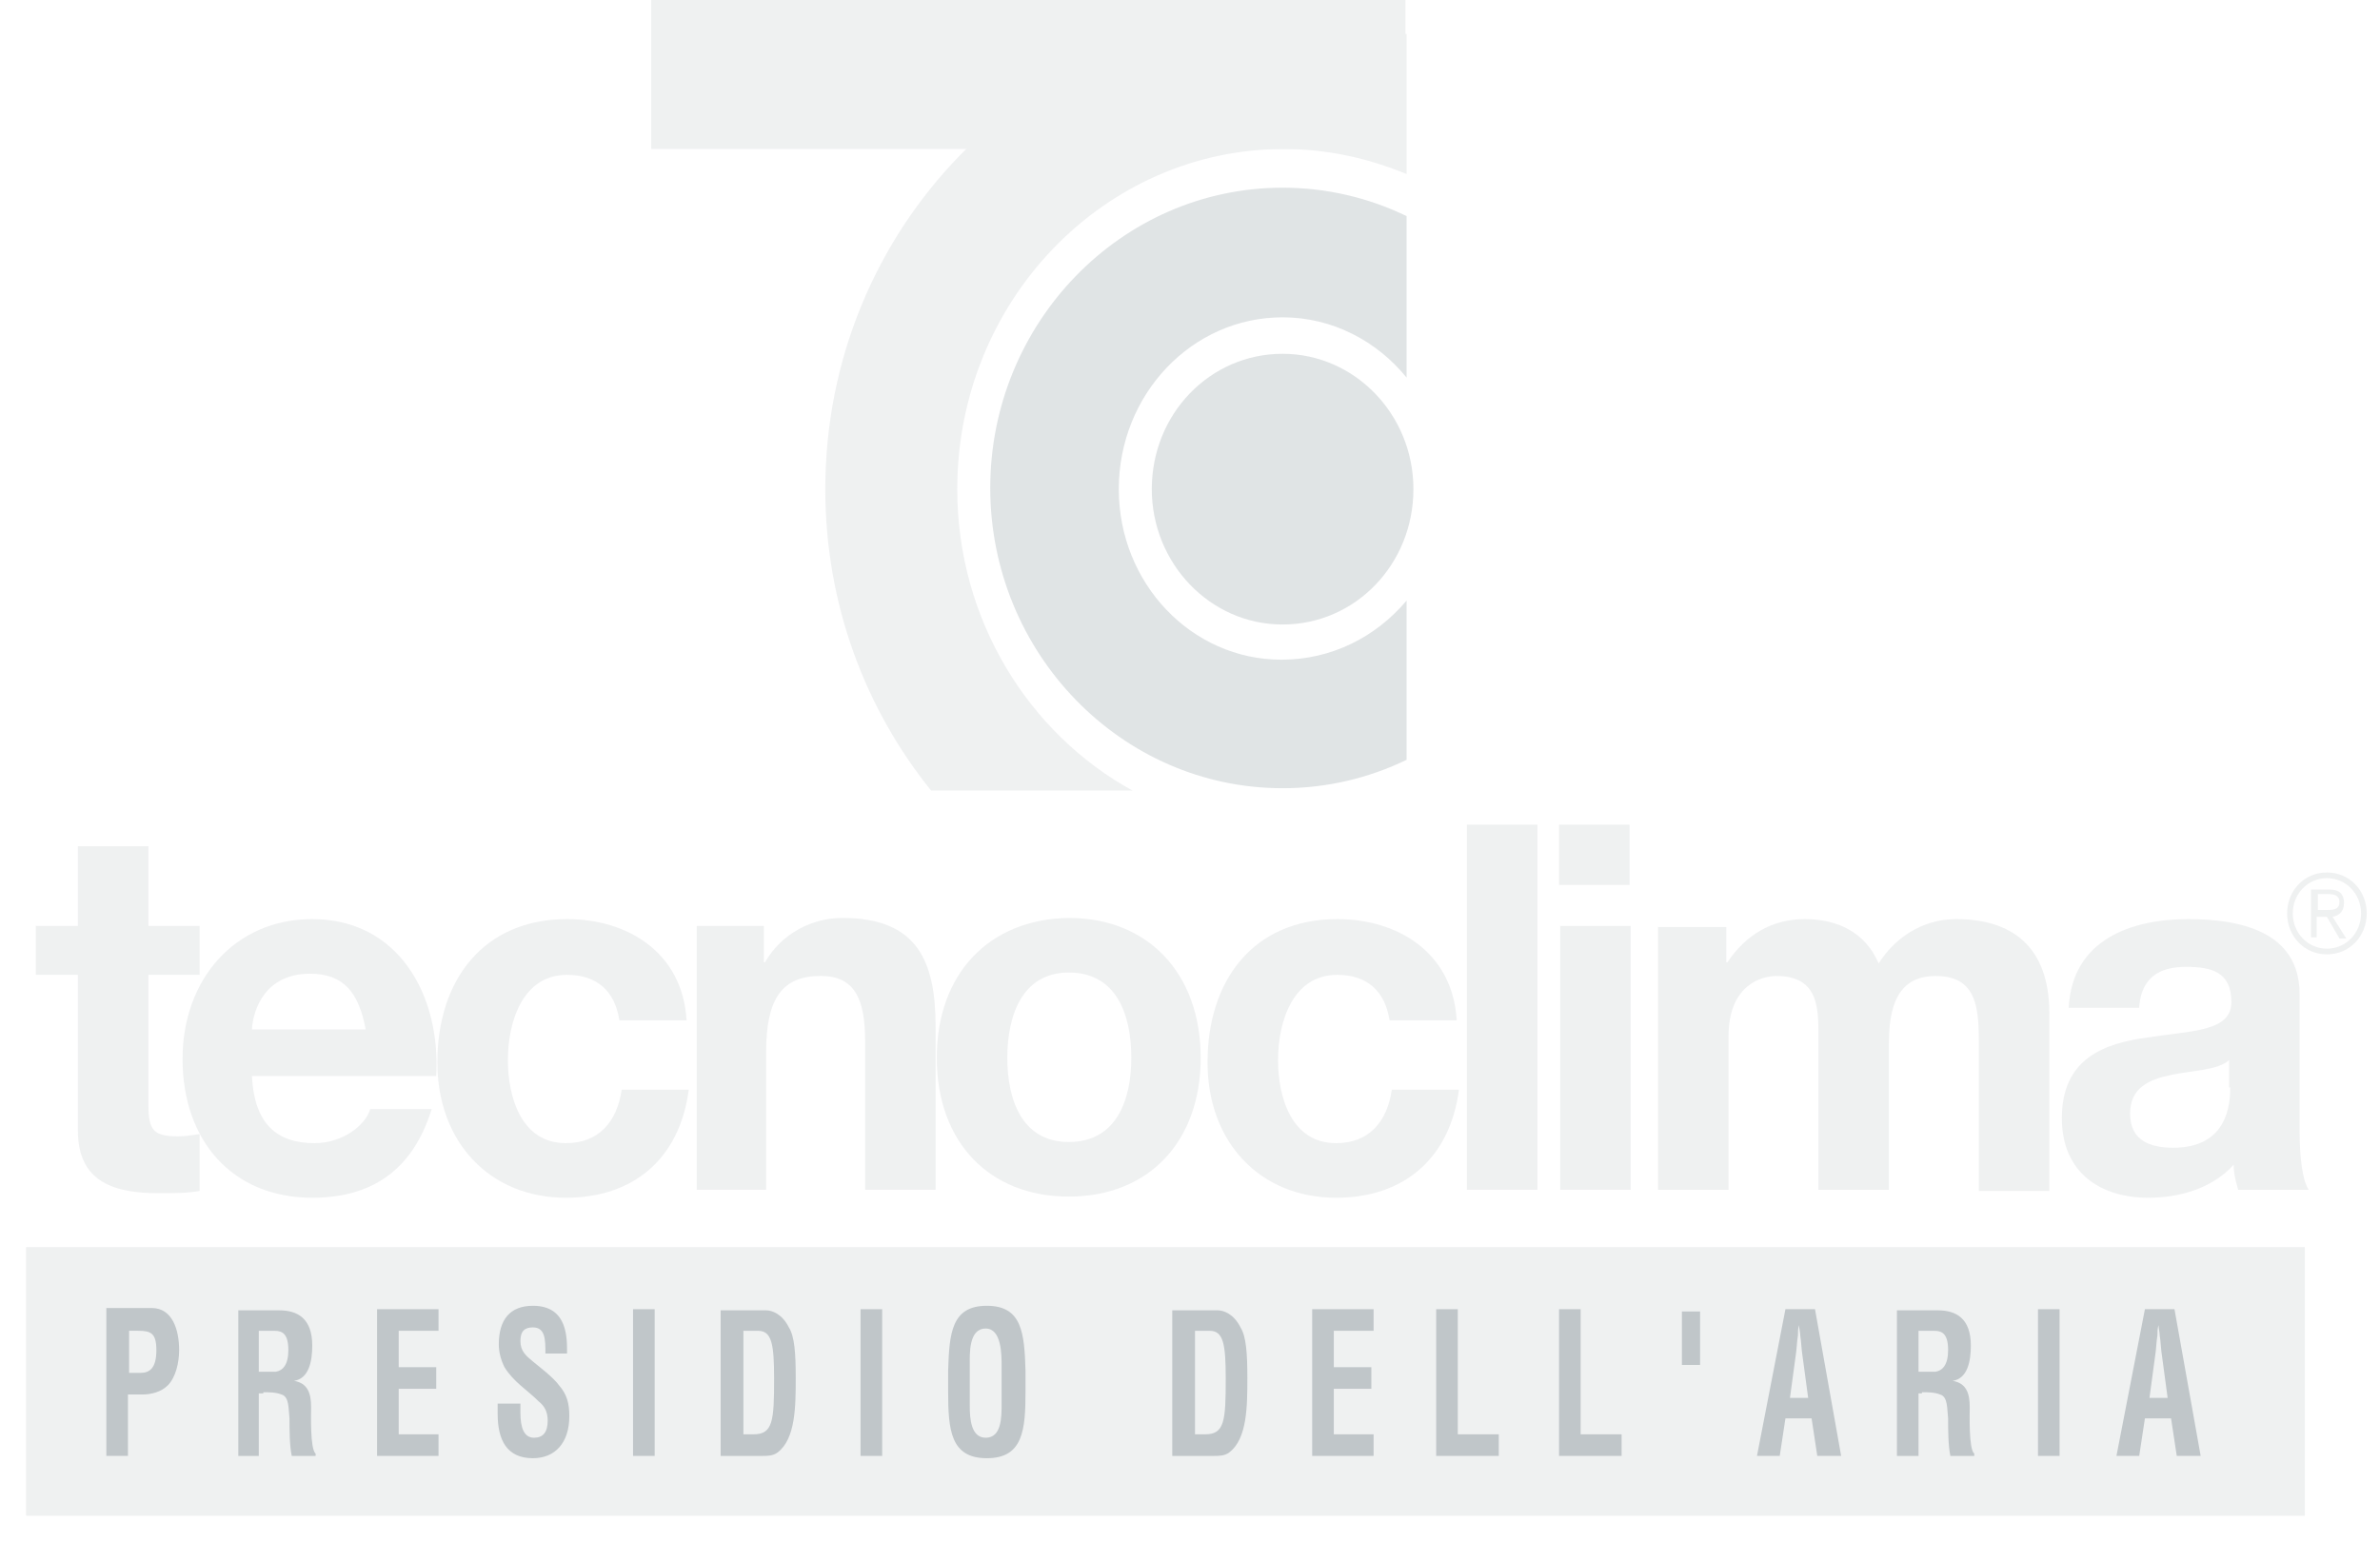
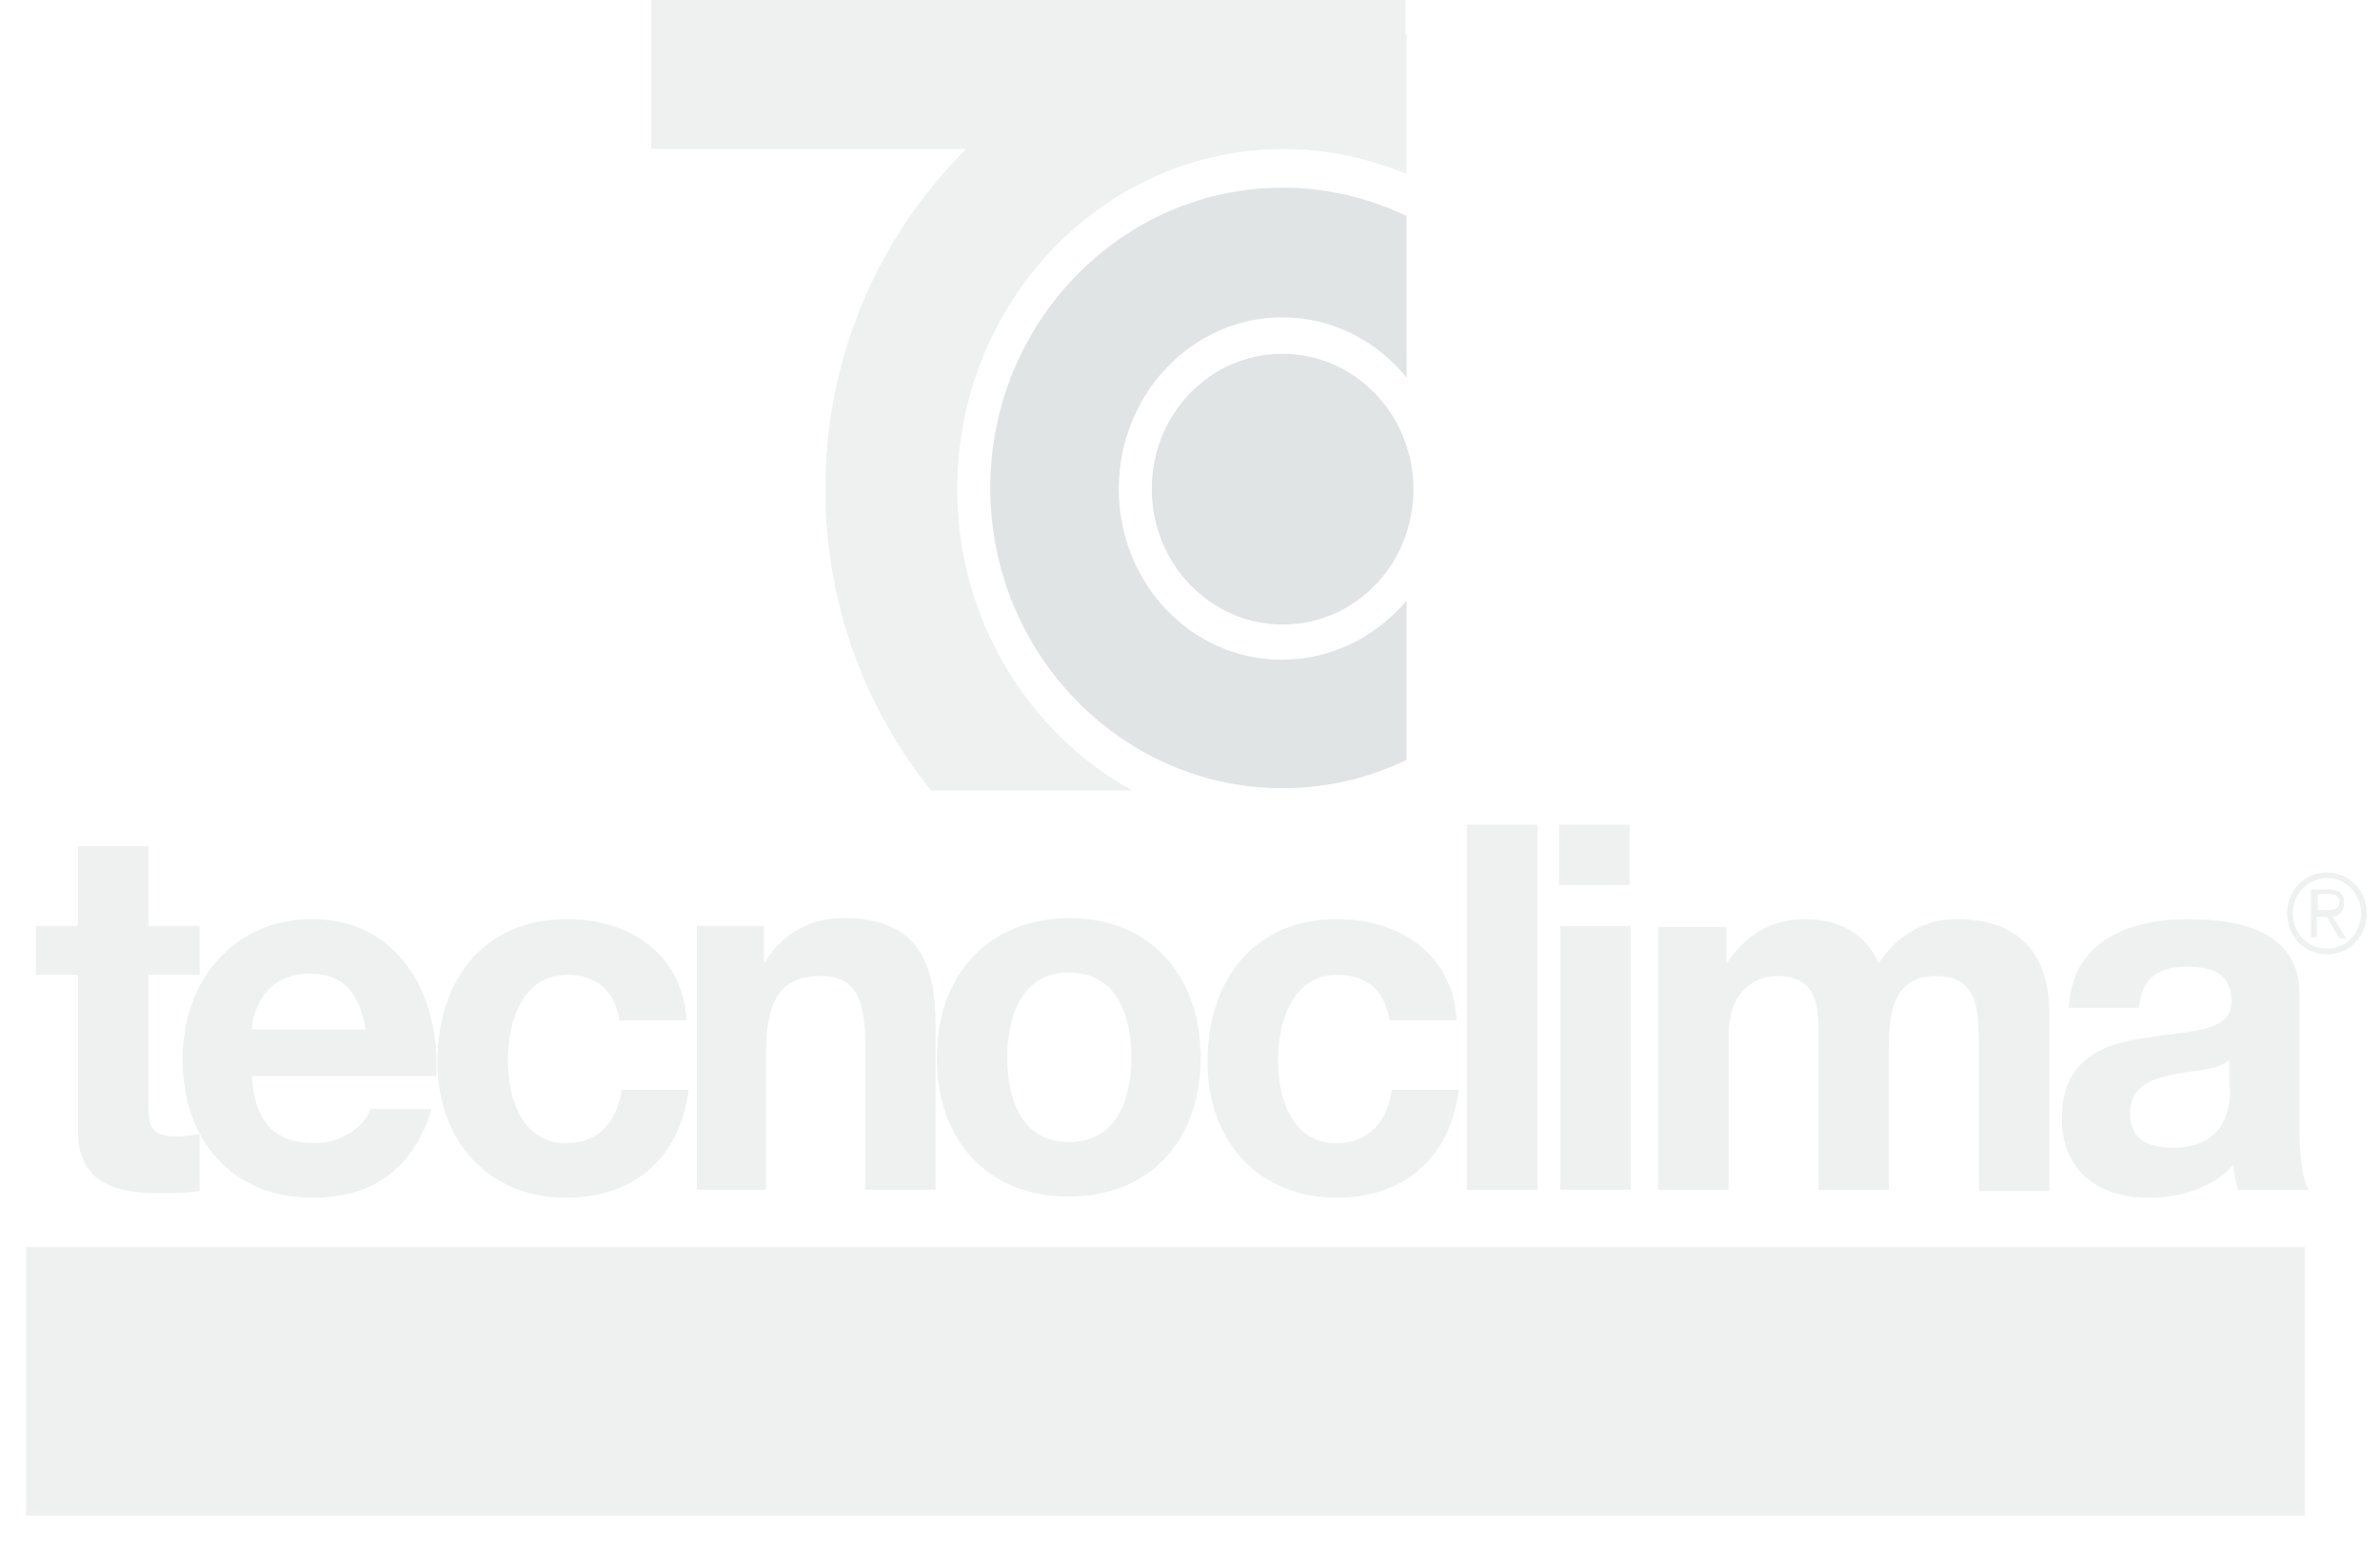
<svg xmlns="http://www.w3.org/2000/svg" width="71" height="46" viewBox="0 0 71 46" fill="none">
  <g opacity="0.25">
    <path d="M68.534 37.433H1V45.001H68.534V37.433Z" fill="#C0C6C9" />
    <path d="M68.534 37.433H1V45.001H68.534V37.433Z" stroke="#C0C6C9" stroke-width="0.447" stroke-miterlimit="3.864" />
-     <path fill-rule="evenodd" clip-rule="evenodd" d="M3.817 39.706H4.122C4.496 39.706 4.665 39.774 4.665 40.283C4.665 40.826 4.462 40.962 4.19 40.962H3.851V39.706H3.817ZM3.817 43.439V41.606H4.258C4.496 41.606 4.801 41.539 5.005 41.335C5.242 41.097 5.344 40.656 5.344 40.283C5.344 39.672 5.14 39.027 4.529 39.027H3.172V43.439H3.817Z" fill="#021C27" />
-     <path fill-rule="evenodd" clip-rule="evenodd" d="M7.855 41.539C8.025 41.539 8.229 41.539 8.398 41.607C8.636 41.675 8.602 42.048 8.636 42.32C8.636 42.625 8.636 43.134 8.704 43.44H9.416V43.372C9.247 43.236 9.281 42.184 9.281 41.98C9.281 41.573 9.179 41.268 8.772 41.2C9.213 41.132 9.315 40.623 9.315 40.148C9.315 39.333 8.873 39.096 8.33 39.096H7.109V43.44H7.72V41.573H7.855V41.539ZM7.72 39.707H8.195C8.432 39.707 8.602 39.808 8.602 40.283C8.602 40.725 8.432 40.894 8.229 40.928H7.72V39.707Z" fill="#021C27" />
-     <path d="M13.082 43.439V42.795H11.894V41.437H13.014V40.792H11.894V39.706H13.082V39.062H11.249V43.439H13.082Z" fill="#021C27" />
-     <path d="M16.916 40.385C16.916 39.944 16.95 38.96 15.898 38.96C15.22 38.96 14.88 39.367 14.88 40.114C14.88 40.351 14.948 40.589 15.05 40.792C15.321 41.234 15.729 41.471 16.068 41.811C16.238 41.946 16.339 42.116 16.339 42.388C16.339 42.727 16.204 42.897 15.932 42.897C15.627 42.897 15.525 42.591 15.525 42.15V41.879H14.846V42.184C14.846 42.965 15.118 43.508 15.898 43.508C16.543 43.508 16.984 43.066 16.984 42.252C16.984 41.879 16.916 41.607 16.679 41.336C16.509 41.098 16.102 40.792 15.898 40.623C15.695 40.453 15.525 40.317 15.525 40.012C15.525 39.707 15.661 39.605 15.898 39.605C16.271 39.605 16.271 39.978 16.271 40.385H16.916Z" fill="#021C27" />
-     <path d="M19.53 39.062H18.885V43.439H19.53V39.062Z" fill="#021C27" />
-     <path fill-rule="evenodd" clip-rule="evenodd" d="M22.177 42.795V39.707H22.618C23.025 39.707 23.093 40.114 23.093 41.132C23.093 42.388 23.059 42.795 22.482 42.795H22.177ZM22.72 43.44C22.889 43.44 23.059 43.44 23.195 43.338C23.738 42.931 23.738 41.946 23.738 41.098C23.738 40.385 23.704 39.876 23.534 39.605C23.33 39.197 23.025 39.096 22.855 39.096H21.498V43.44H22.72Z" fill="#021C27" />
-     <path d="M26.317 39.062H25.672V43.439H26.317V39.062Z" fill="#021C27" />
-     <path fill-rule="evenodd" clip-rule="evenodd" d="M28.285 41.505C28.285 42.659 28.353 43.508 29.439 43.508C30.525 43.508 30.593 42.659 30.593 41.505V40.894C30.559 39.774 30.491 38.96 29.439 38.96C28.387 38.96 28.319 39.774 28.285 40.894V41.505ZM28.93 40.725C28.93 40.385 28.896 39.639 29.405 39.639C29.88 39.639 29.88 40.419 29.88 40.759V41.879C29.88 42.286 29.88 42.897 29.405 42.897C28.964 42.897 28.93 42.32 28.93 41.946V40.725Z" fill="#021C27" />
-     <path fill-rule="evenodd" clip-rule="evenodd" d="M35.649 42.795V39.707H36.091C36.498 39.707 36.566 40.114 36.566 41.132C36.566 42.388 36.532 42.795 35.955 42.795H35.649ZM36.192 43.44C36.362 43.44 36.532 43.44 36.667 43.338C37.211 42.931 37.211 41.946 37.211 41.098C37.211 40.385 37.177 39.876 37.007 39.605C36.803 39.197 36.498 39.096 36.328 39.096H34.971V43.44H36.192Z" fill="#021C27" />
-     <path d="M40.977 43.439V42.795H39.79V41.437H40.91V40.792H39.79V39.706H40.977V39.062H39.145V43.439H40.977Z" fill="#021C27" />
-     <path d="M44.711 43.439V42.795H43.489V39.062H42.844V43.439H44.711Z" fill="#021C27" />
-     <path d="M48.376 43.439V42.795H47.154V39.062H46.509V43.439H48.376Z" fill="#021C27" />
-     <path d="M50.717 39.13H50.174V40.725H50.717V39.13Z" fill="#021C27" />
-     <path fill-rule="evenodd" clip-rule="evenodd" d="M53.093 43.439L53.263 42.319H54.043L54.213 43.439H54.925L54.145 39.062H53.263L52.414 43.439H53.093ZM53.568 40.453C53.602 40.249 53.602 40.046 53.636 39.842C53.636 39.74 53.636 39.638 53.67 39.537C53.67 39.638 53.704 39.74 53.704 39.842C53.738 40.046 53.738 40.249 53.772 40.453L53.941 41.709H53.398L53.568 40.453Z" fill="#021C27" />
-     <path fill-rule="evenodd" clip-rule="evenodd" d="M57.335 41.539C57.505 41.539 57.708 41.539 57.878 41.607C58.116 41.675 58.082 42.048 58.116 42.32C58.116 42.625 58.116 43.134 58.184 43.44H58.896V43.372C58.727 43.236 58.761 42.184 58.761 41.98C58.761 41.573 58.659 41.268 58.251 41.2C58.693 41.132 58.794 40.623 58.794 40.148C58.794 39.333 58.353 39.096 57.81 39.096H56.589V43.44H57.233V41.573H57.335V41.539ZM57.233 39.707H57.708C57.946 39.707 58.116 39.808 58.116 40.283C58.116 40.725 57.946 40.894 57.742 40.928H57.233V39.707Z" fill="#021C27" />
-     <path d="M61.441 39.062H60.797V43.439H61.441V39.062Z" fill="#021C27" />
-     <path fill-rule="evenodd" clip-rule="evenodd" d="M63.817 43.439L63.987 42.319H64.767L64.937 43.439H65.65L64.869 39.062H63.987L63.138 43.439H63.817ZM64.292 40.453C64.326 40.249 64.326 40.046 64.36 39.842C64.36 39.74 64.36 39.638 64.394 39.537C64.394 39.638 64.428 39.74 64.428 39.842C64.462 40.046 64.462 40.249 64.496 40.453L64.665 41.709H64.123L64.292 40.453Z" fill="#021C27" />
+     <path fill-rule="evenodd" clip-rule="evenodd" d="M3.817 39.706H4.122C4.496 39.706 4.665 39.774 4.665 40.283C4.665 40.826 4.462 40.962 4.19 40.962H3.851V39.706H3.817ZM3.817 43.439V41.606H4.258C4.496 41.606 4.801 41.539 5.005 41.335C5.242 41.097 5.344 40.656 5.344 40.283C5.344 39.672 5.14 39.027 4.529 39.027H3.172V43.439H3.817Z" fill="$black" />
+     <path fill-rule="evenodd" clip-rule="evenodd" d="M7.855 41.539C8.025 41.539 8.229 41.539 8.398 41.607C8.636 41.675 8.602 42.048 8.636 42.32C8.636 42.625 8.636 43.134 8.704 43.44H9.416V43.372C9.247 43.236 9.281 42.184 9.281 41.98C9.281 41.573 9.179 41.268 8.772 41.2C9.213 41.132 9.315 40.623 9.315 40.148C9.315 39.333 8.873 39.096 8.33 39.096H7.109V43.44H7.72V41.573H7.855V41.539ZM7.72 39.707H8.195C8.432 39.707 8.602 39.808 8.602 40.283C8.602 40.725 8.432 40.894 8.229 40.928H7.72V39.707Z" fill="$black" />
+     <path d="M13.082 43.439V42.795H11.894V41.437H13.014V40.792H11.894V39.706H13.082V39.062H11.249V43.439H13.082Z" fill="$black" />
+     <path d="M16.916 40.385C16.916 39.944 16.95 38.96 15.898 38.96C15.22 38.96 14.88 39.367 14.88 40.114C14.88 40.351 14.948 40.589 15.05 40.792C15.321 41.234 15.729 41.471 16.068 41.811C16.238 41.946 16.339 42.116 16.339 42.388C16.339 42.727 16.204 42.897 15.932 42.897C15.627 42.897 15.525 42.591 15.525 42.15V41.879H14.846V42.184C14.846 42.965 15.118 43.508 15.898 43.508C16.543 43.508 16.984 43.066 16.984 42.252C16.984 41.879 16.916 41.607 16.679 41.336C16.509 41.098 16.102 40.792 15.898 40.623C15.695 40.453 15.525 40.317 15.525 40.012C15.525 39.707 15.661 39.605 15.898 39.605C16.271 39.605 16.271 39.978 16.271 40.385H16.916Z" fill="$black" />
+     <path d="M19.53 39.062H18.885V43.439H19.53V39.062Z" fill="$black" />
+     <path fill-rule="evenodd" clip-rule="evenodd" d="M22.177 42.795V39.707H22.618C23.025 39.707 23.093 40.114 23.093 41.132C23.093 42.388 23.059 42.795 22.482 42.795H22.177ZM22.72 43.44C22.889 43.44 23.059 43.44 23.195 43.338C23.738 42.931 23.738 41.946 23.738 41.098C23.738 40.385 23.704 39.876 23.534 39.605C23.33 39.197 23.025 39.096 22.855 39.096H21.498V43.44H22.72Z" fill="$black" />
+     <path d="M26.317 39.062H25.672V43.439H26.317V39.062Z" fill="$black" />
+     <path fill-rule="evenodd" clip-rule="evenodd" d="M28.285 41.505C28.285 42.659 28.353 43.508 29.439 43.508C30.525 43.508 30.593 42.659 30.593 41.505V40.894C30.559 39.774 30.491 38.96 29.439 38.96C28.387 38.96 28.319 39.774 28.285 40.894V41.505ZM28.93 40.725C28.93 40.385 28.896 39.639 29.405 39.639C29.88 39.639 29.88 40.419 29.88 40.759V41.879C29.88 42.286 29.88 42.897 29.405 42.897C28.964 42.897 28.93 42.32 28.93 41.946V40.725Z" fill="$black" />
+     <path fill-rule="evenodd" clip-rule="evenodd" d="M35.649 42.795V39.707H36.091C36.498 39.707 36.566 40.114 36.566 41.132C36.566 42.388 36.532 42.795 35.955 42.795H35.649ZM36.192 43.44C36.362 43.44 36.532 43.44 36.667 43.338C37.211 42.931 37.211 41.946 37.211 41.098C37.211 40.385 37.177 39.876 37.007 39.605C36.803 39.197 36.498 39.096 36.328 39.096H34.971V43.44H36.192Z" fill="$black" />
+     <path d="M40.977 43.439V42.795H39.79V41.437H40.91V40.792H39.79V39.706H40.977V39.062H39.145V43.439H40.977Z" fill="$black" />
+     <path d="M44.711 43.439V42.795H43.489V39.062H42.844V43.439H44.711Z" fill="$black" />
+     <path d="M48.376 43.439V42.795H47.154V39.062H46.509V43.439H48.376Z" fill="$black" />
+     <path d="M50.717 39.13H50.174V40.725H50.717V39.13Z" fill="$black" />
+     <path fill-rule="evenodd" clip-rule="evenodd" d="M53.093 43.439L53.263 42.319H54.043L54.213 43.439H54.925L54.145 39.062H53.263L52.414 43.439H53.093ZM53.568 40.453C53.602 40.249 53.602 40.046 53.636 39.842C53.636 39.74 53.636 39.638 53.67 39.537C53.67 39.638 53.704 39.74 53.704 39.842C53.738 40.046 53.738 40.249 53.772 40.453L53.941 41.709H53.398L53.568 40.453Z" fill="$black" />
+     <path fill-rule="evenodd" clip-rule="evenodd" d="M57.335 41.539C57.505 41.539 57.708 41.539 57.878 41.607C58.116 41.675 58.082 42.048 58.116 42.32C58.116 42.625 58.116 43.134 58.184 43.44H58.896V43.372C58.727 43.236 58.761 42.184 58.761 41.98C58.761 41.573 58.659 41.268 58.251 41.2C58.693 41.132 58.794 40.623 58.794 40.148C58.794 39.333 58.353 39.096 57.81 39.096H56.589V43.44H57.233V41.573H57.335V41.539ZM57.233 39.707H57.708C57.946 39.707 58.116 39.808 58.116 40.283C58.116 40.725 57.946 40.894 57.742 40.928H57.233V39.707Z" fill="$black" />
+     <path d="M61.441 39.062H60.797V43.439H61.441V39.062Z" fill="$black" />
+     <path fill-rule="evenodd" clip-rule="evenodd" d="M63.817 43.439L63.987 42.319H64.767L64.937 43.439H65.65L64.869 39.062H63.987L63.138 43.439H63.817ZM64.292 40.453C64.326 40.249 64.326 40.046 64.36 39.842C64.36 39.74 64.36 39.638 64.394 39.537C64.394 39.638 64.428 39.74 64.428 39.842C64.462 40.046 64.462 40.249 64.496 40.453L64.665 41.709H64.123L64.292 40.453Z" fill="$black" />
    <path d="M34.36 14.594C34.36 12.354 36.091 10.556 38.263 10.556C40.401 10.556 42.165 12.354 42.165 14.594C42.165 16.834 40.434 18.633 38.263 18.633C36.091 18.633 34.36 16.8 34.36 14.594Z" fill="#859399" />
    <path d="M28.557 14.594C28.557 8.994 32.934 4.446 38.297 4.446C39.586 4.446 40.808 4.718 41.962 5.193V1.019C40.808 0.679 39.586 0.51 38.297 0.51C30.763 0.51 24.62 6.822 24.62 14.594C24.62 18.021 25.808 21.143 27.776 23.587H33.783C30.695 21.89 28.557 18.496 28.557 14.594Z" fill="#C0C6C9" />
    <path d="M38.229 19.683C35.548 19.683 33.376 17.41 33.376 14.593C33.376 11.776 35.548 9.468 38.263 9.468C39.756 9.468 41.079 10.181 41.962 11.267V6.448C40.842 5.905 39.586 5.6 38.263 5.6C33.444 5.6 29.541 9.638 29.541 14.559C29.541 19.48 33.444 23.518 38.263 23.518C39.586 23.518 40.842 23.213 41.962 22.67V17.919C41.045 19.005 39.722 19.683 38.229 19.683Z" fill="#859399" />
    <path d="M41.928 0H19.428V4.446H41.928V0Z" fill="#C0C6C9" />
    <path d="M4.428 25.25H2.324V27.626H1.068V29.085H2.324V33.734C2.324 35.295 3.443 35.601 4.733 35.601C5.14 35.601 5.615 35.601 5.955 35.533V33.836C5.751 33.87 5.514 33.904 5.31 33.904C4.597 33.904 4.428 33.734 4.428 32.988V29.085H5.955V27.626H4.428V25.25Z" fill="#C0C6C9" />
    <path fill-rule="evenodd" clip-rule="evenodd" d="M13.014 32.106C13.149 29.697 11.894 27.423 9.314 27.423C7.007 27.423 5.446 29.221 5.446 31.597C5.446 34.041 6.939 35.737 9.314 35.737C11.045 35.737 12.301 34.957 12.878 33.09H11.045C10.909 33.565 10.231 34.108 9.382 34.108C8.228 34.108 7.584 33.498 7.516 32.106H13.014ZM7.516 30.715C7.55 30.104 7.923 29.052 9.247 29.052C10.265 29.052 10.706 29.629 10.909 30.715H7.516Z" fill="#C0C6C9" />
    <path d="M20.48 30.409C20.344 28.407 18.715 27.423 16.916 27.423C14.439 27.423 13.047 29.221 13.047 31.699C13.047 34.075 14.609 35.737 16.882 35.737C18.885 35.737 20.276 34.584 20.547 32.513H18.545C18.41 33.464 17.866 34.108 16.882 34.108C15.559 34.108 15.152 32.751 15.152 31.631C15.152 30.477 15.593 29.086 16.916 29.086C17.799 29.086 18.342 29.561 18.477 30.443H20.48V30.409Z" fill="#C0C6C9" />
    <path d="M20.751 35.499H22.855V31.392C22.855 29.797 23.33 29.119 24.484 29.119C25.468 29.119 25.808 29.763 25.808 31.053V35.499H27.912V30.646C27.912 28.677 27.369 27.388 25.129 27.388C24.247 27.388 23.33 27.829 22.821 28.711H22.787V27.625H20.785V35.499H20.751Z" fill="#C0C6C9" />
    <path fill-rule="evenodd" clip-rule="evenodd" d="M27.946 31.562C27.946 34.073 29.507 35.702 31.883 35.702C34.292 35.702 35.819 34.039 35.819 31.562C35.819 29.051 34.258 27.388 31.883 27.388C29.507 27.422 27.946 29.051 27.946 31.562ZM30.05 31.562C30.05 30.306 30.491 29.017 31.883 29.017C33.308 29.017 33.749 30.272 33.749 31.562C33.749 32.818 33.308 34.073 31.883 34.073C30.491 34.073 30.05 32.818 30.05 31.562Z" fill="#C0C6C9" />
    <path d="M43.455 30.409C43.319 28.407 41.69 27.423 39.892 27.423C37.414 27.423 36.023 29.221 36.023 31.699C36.023 34.075 37.584 35.737 39.858 35.737C41.86 35.737 43.251 34.584 43.523 32.513H41.52C41.385 33.464 40.842 34.108 39.858 34.108C38.534 34.108 38.127 32.751 38.127 31.631C38.127 30.477 38.568 29.086 39.892 29.086C40.774 29.086 41.317 29.561 41.453 30.443H43.455V30.409Z" fill="#C0C6C9" />
    <path d="M45.864 24.605H43.76V35.499H45.864V24.605Z" fill="#C0C6C9" />
    <path fill-rule="evenodd" clip-rule="evenodd" d="M46.543 35.499H48.647V27.626H46.543V35.499ZM48.613 24.605H46.509V26.404H48.613V24.605Z" fill="#C0C6C9" />
    <path d="M49.462 35.5H51.566V30.918C51.566 29.391 52.55 29.12 52.991 29.12C54.315 29.12 54.247 30.172 54.247 31.088V35.5H56.351V31.122C56.351 30.138 56.554 29.12 57.742 29.12C58.93 29.12 59.032 30.002 59.032 31.054V35.534H61.136V30.24C61.136 28.203 59.982 27.423 58.353 27.423C57.301 27.423 56.487 28.034 56.045 28.746C55.638 27.796 54.79 27.423 53.84 27.423C52.855 27.423 52.075 27.898 51.532 28.712H51.498V27.66H49.462V35.5Z" fill="#C0C6C9" />
    <path fill-rule="evenodd" clip-rule="evenodd" d="M66.532 32.446C66.532 32.921 66.464 34.244 64.835 34.244C64.156 34.244 63.545 34.041 63.545 33.226C63.545 32.446 64.122 32.208 64.767 32.072C65.412 31.936 66.159 31.936 66.498 31.631V32.446H66.532ZM63.817 30.036C63.885 29.188 64.394 28.848 65.208 28.848C65.955 28.848 66.566 28.984 66.566 29.9C66.566 30.783 65.378 30.749 64.088 30.952C62.799 31.122 61.509 31.563 61.509 33.362C61.509 34.991 62.663 35.737 64.088 35.737C65.005 35.737 65.989 35.466 66.634 34.753C66.634 35.025 66.702 35.262 66.769 35.5H68.874C68.67 35.194 68.602 34.448 68.602 33.735V29.663C68.602 27.762 66.769 27.423 65.276 27.423C63.579 27.423 61.815 28.034 61.713 30.07H63.817V30.036Z" fill="#C0C6C9" />
    <path fill-rule="evenodd" clip-rule="evenodd" d="M69.416 26.031C68.738 26.031 68.229 26.574 68.229 27.253C68.229 27.932 68.738 28.475 69.416 28.475C70.095 28.475 70.604 27.932 70.604 27.253C70.604 26.574 70.095 26.031 69.416 26.031ZM69.416 26.201C69.993 26.201 70.435 26.676 70.435 27.253C70.435 27.83 69.993 28.305 69.416 28.305C68.84 28.305 68.398 27.83 68.398 27.253C68.398 26.676 68.84 26.201 69.416 26.201ZM69.145 27.355H69.416L69.79 28H69.993L69.586 27.355C69.756 27.321 69.926 27.219 69.926 26.948C69.926 26.676 69.79 26.54 69.484 26.54H68.941V27.966H69.111V27.355H69.145ZM69.145 27.185V26.676H69.451C69.62 26.676 69.79 26.71 69.79 26.914C69.79 27.151 69.586 27.151 69.383 27.151H69.145V27.185Z" fill="#C0C6C9" />
  </g>
</svg>
